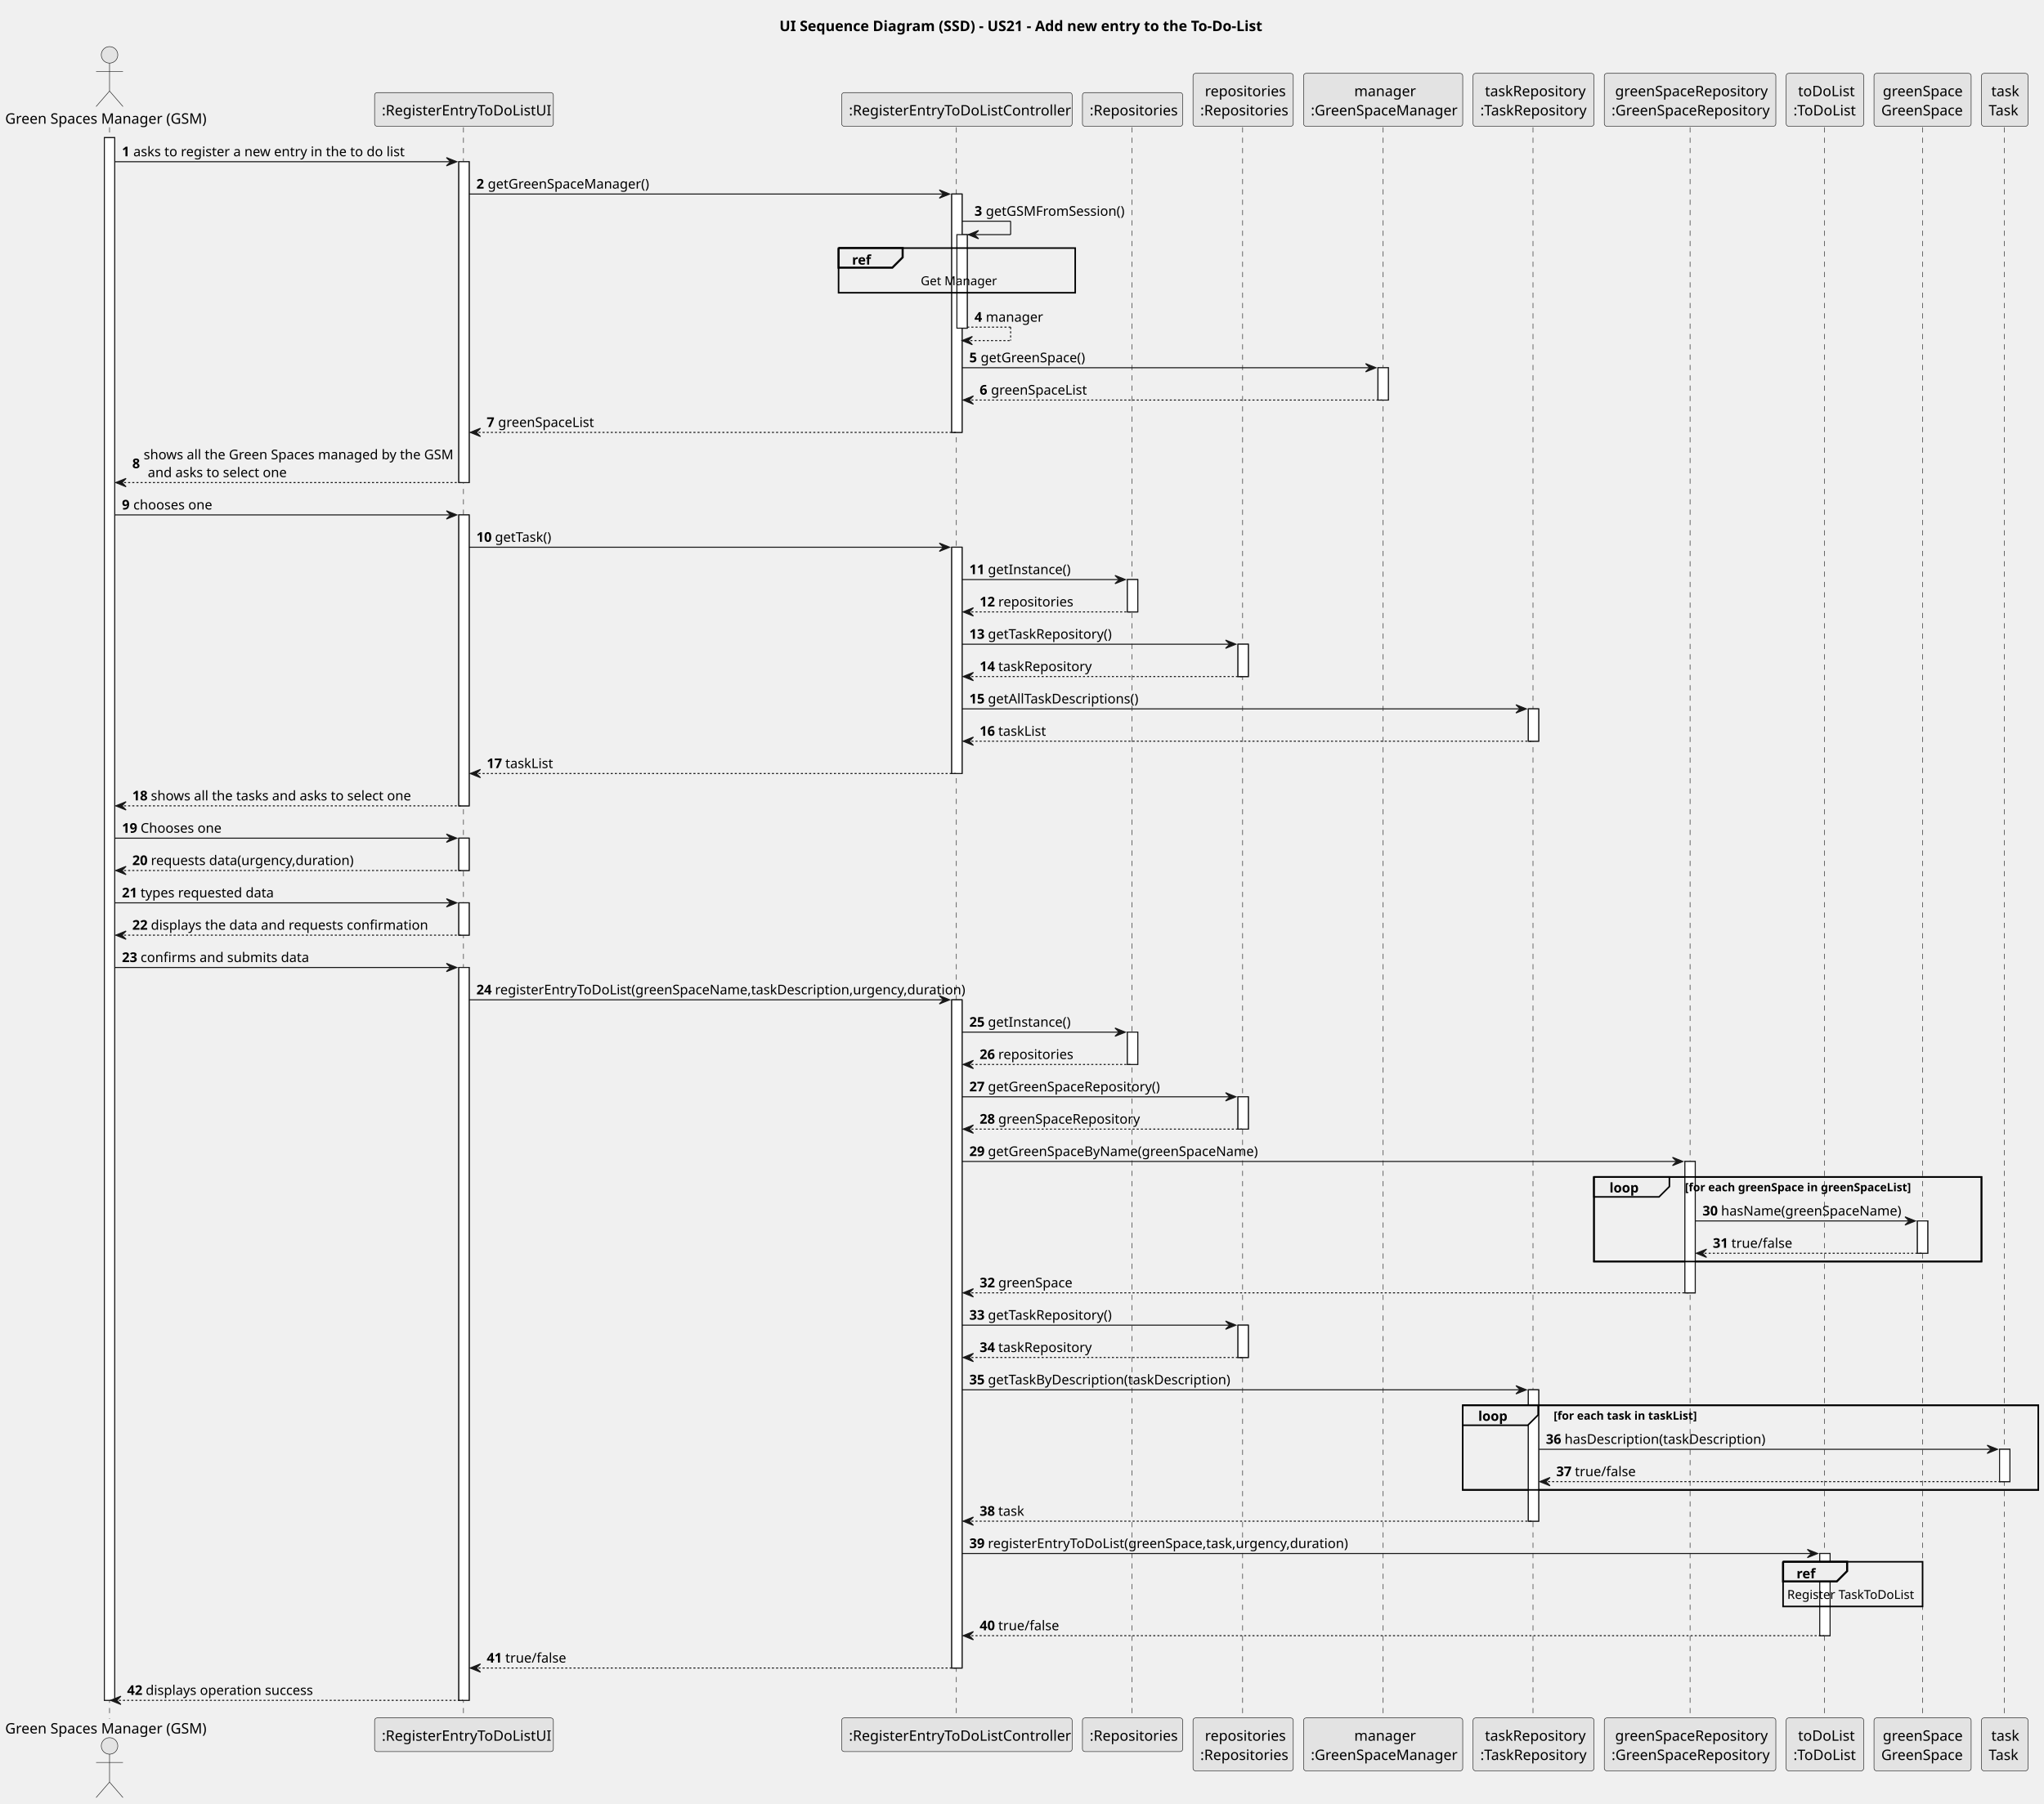
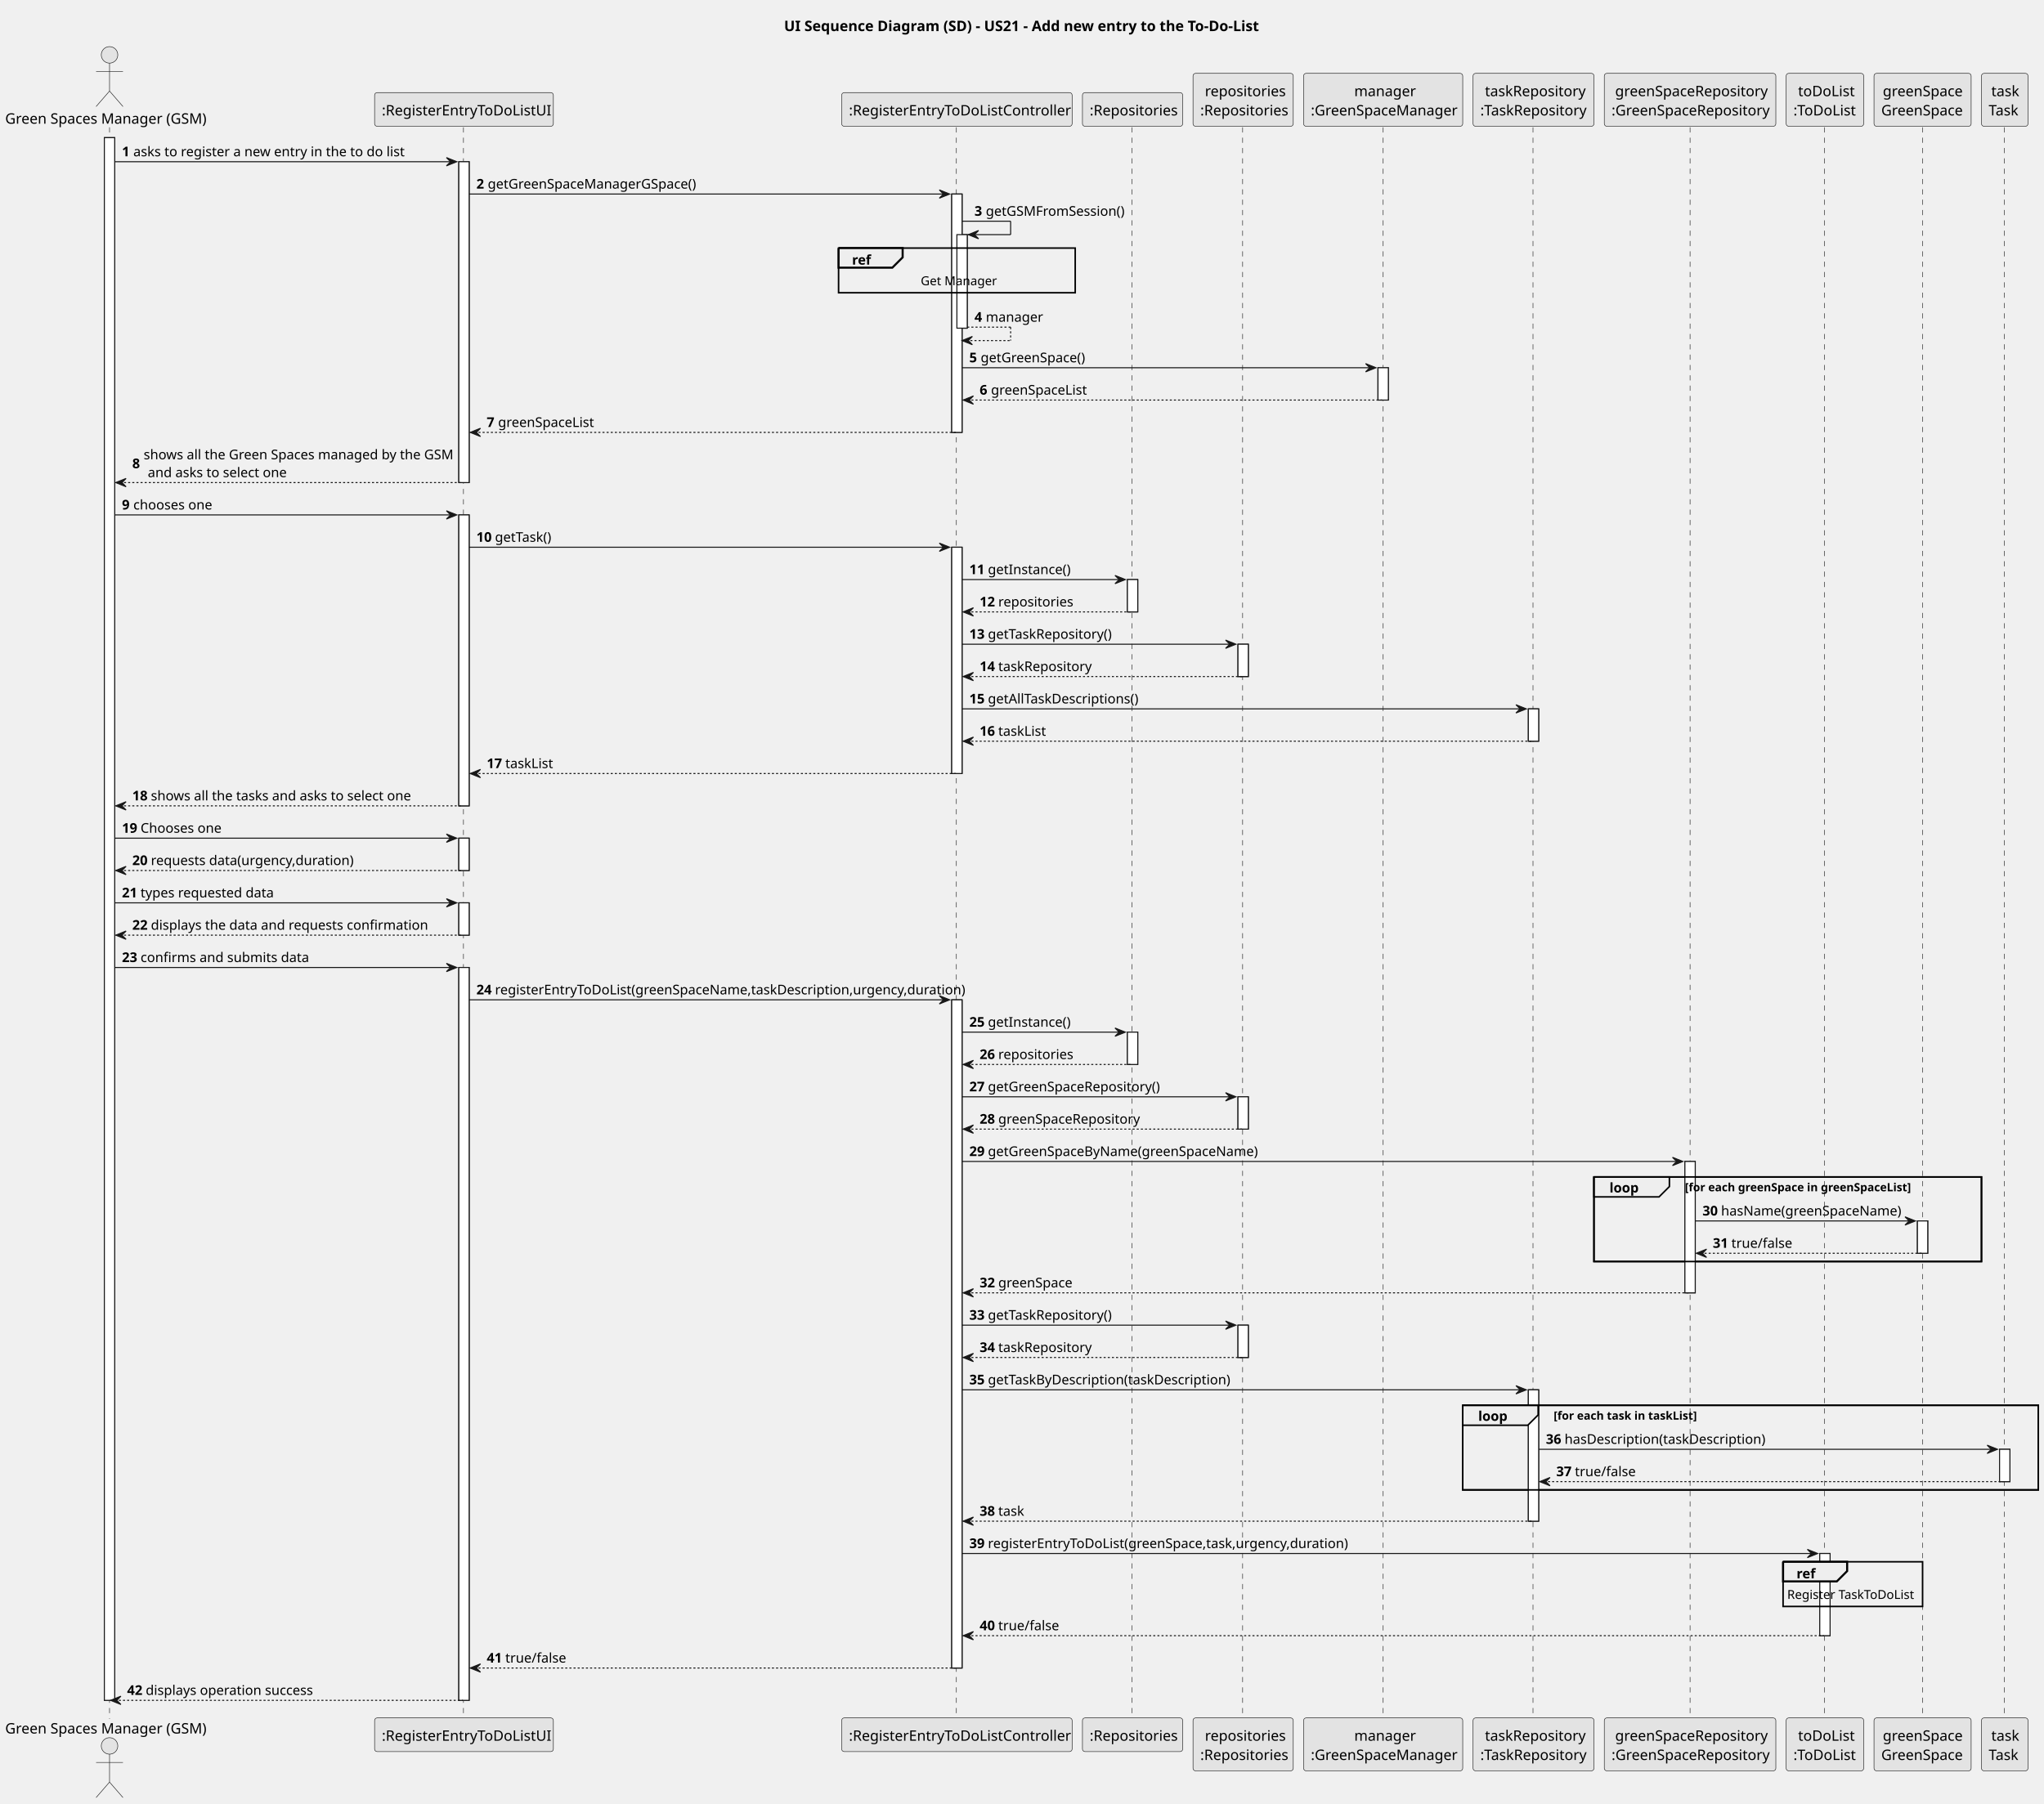
<svg xmlns="http://www.w3.org/2000/svg" contentStyleType="text/css" height="1746px" preserveAspectRatio="none" style="width:1978px;height:1746px;background:#FFFFFF;" version="1.1" viewBox="0 0 1978 1746" width="1978px" zoomAndPan="magnify">
  <defs />
  <g>
-     <text fill="#000000" font-family="sans-serif" font-size="14" font-weight="bold" lengthAdjust="spacing" textLength="473" x="754.25" y="30.107">UI Sequence Diagram (SSD) - US21 - Add new entry to the To-Do-List</text>
+     <text fill="#000000" font-family="sans-serif" font-size="14" font-weight="bold" lengthAdjust="spacing" textLength="464" x="758.75" y="30.107">UI Sequence Diagram (SD) - US21 - Add new entry to the To-Do-List</text>
    <rect fill="#FFFFFF" height="1512.6" style="stroke:#181818;stroke-width:1.0;" width="10" x="101" y="133.242" />
    <rect fill="#FFFFFF" height="310.58" style="stroke:#181818;stroke-width:1.0;" width="10" x="444" y="156.533" />
    <rect fill="#FFFFFF" height="281.619" style="stroke:#181818;stroke-width:1.0;" width="10" x="444" y="498.404" />
    <rect fill="#FFFFFF" height="31.291" style="stroke:#181818;stroke-width:1.0;" width="10" x="444" y="811.314" />
    <rect fill="#FFFFFF" height="31.291" style="stroke:#181818;stroke-width:1.0;" width="10" x="444" y="873.896" />
    <rect fill="#FFFFFF" height="709.363" style="stroke:#181818;stroke-width:1.0;" width="10" x="444" y="936.479" />
    <rect fill="#FFFFFF" height="230.707" style="stroke:#181818;stroke-width:1.0;" width="10" x="921" y="187.824" />
    <rect fill="#FFFFFF" height="90.543" style="stroke:#181818;stroke-width:1.0;" width="10" x="926" y="227.115" />
    <rect fill="#FFFFFF" height="219.037" style="stroke:#181818;stroke-width:1.0;" width="10" x="921" y="529.695" />
    <rect fill="#FFFFFF" height="646.781" style="stroke:#181818;stroke-width:1.0;" width="10" x="921" y="967.769" />
    <rect fill="#FFFFFF" height="31.291" style="stroke:#181818;stroke-width:1.0;" width="10" x="1091" y="560.986" />
    <rect fill="#FFFFFF" height="31.291" style="stroke:#181818;stroke-width:1.0;" width="10" x="1091" y="999.061" />
    <rect fill="#FFFFFF" height="31.291" style="stroke:#181818;stroke-width:1.0;" width="10" x="1198" y="623.568" />
    <rect fill="#FFFFFF" height="31.291" style="stroke:#181818;stroke-width:1.0;" width="10" x="1198" y="1061.643" />
    <rect fill="#FFFFFF" height="31.291" style="stroke:#181818;stroke-width:1.0;" width="10" x="1198" y="1282.68" />
    <rect fill="#FFFFFF" height="31.291" style="stroke:#181818;stroke-width:1.0;" width="10" x="1333.5" y="355.949" />
    <rect fill="#FFFFFF" height="31.291" style="stroke:#181818;stroke-width:1.0;" width="10" x="1479" y="686.15" />
    <rect fill="#FFFFFF" height="127.164" style="stroke:#181818;stroke-width:1.0;" width="10" x="1479" y="1345.262" />
    <rect fill="#FFFFFF" height="127.164" style="stroke:#181818;stroke-width:1.0;" width="10" x="1630.5" y="1124.225" />
    <rect fill="#FFFFFF" height="79.543" style="stroke:#181818;stroke-width:1.0;" width="10" x="1761" y="1503.717" />
    <rect fill="#FFFFFF" height="31.291" style="stroke:#181818;stroke-width:1.0;" width="10" x="1855.5" y="1181.807" />
    <rect fill="#FFFFFF" height="31.291" style="stroke:#181818;stroke-width:1.0;" width="10" x="1935" y="1402.844" />
    <rect fill="none" height="81.873" style="stroke:#000000;stroke-width:1.5;" width="375" x="1542.5" y="1139.225" />
    <rect fill="none" height="81.873" style="stroke:#000000;stroke-width:1.5;" width="557" x="1415.5" y="1360.262" />
    <line style="stroke:#181818;stroke-width:0.5;stroke-dasharray:5.0,5.0;" x1="106" x2="106" y1="123.242" y2="1663.842" />
    <line style="stroke:#181818;stroke-width:0.5;stroke-dasharray:5.0,5.0;" x1="448.5" x2="448.5" y1="123.242" y2="1663.842" />
    <line style="stroke:#181818;stroke-width:0.5;stroke-dasharray:5.0,5.0;" x1="925.5" x2="925.5" y1="123.242" y2="1663.842" />
    <line style="stroke:#181818;stroke-width:0.5;stroke-dasharray:5.0,5.0;" x1="1095.5" x2="1095.5" y1="123.242" y2="1663.842" />
    <line style="stroke:#181818;stroke-width:0.5;stroke-dasharray:5.0,5.0;" x1="1202.5" x2="1202.5" y1="123.242" y2="1663.842" />
    <line style="stroke:#181818;stroke-width:0.5;stroke-dasharray:5.0,5.0;" x1="1338.5" x2="1338.5" y1="123.242" y2="1663.842" />
    <line style="stroke:#181818;stroke-width:0.5;stroke-dasharray:5.0,5.0;" x1="1483.5" x2="1483.5" y1="123.242" y2="1663.842" />
    <line style="stroke:#181818;stroke-width:0.5;stroke-dasharray:5.0,5.0;" x1="1635.5" x2="1635.5" y1="123.242" y2="1663.842" />
    <line style="stroke:#181818;stroke-width:0.5;stroke-dasharray:5.0,5.0;" x1="1765.5" x2="1765.5" y1="123.242" y2="1663.842" />
    <line style="stroke:#181818;stroke-width:0.5;stroke-dasharray:5.0,5.0;" x1="1860.5" x2="1860.5" y1="123.242" y2="1663.842" />
    <line style="stroke:#181818;stroke-width:0.5;stroke-dasharray:5.0,5.0;" x1="1939.5" x2="1939.5" y1="123.242" y2="1663.842" />
    <text fill="#000000" font-family="sans-serif" font-size="14" lengthAdjust="spacing" textLength="196" x="5" y="119.728">Green Spaces Manager (GSM)</text>
    <ellipse cx="106" cy="53.121" fill="#E3E3E3" rx="8" ry="8" style="stroke:#181818;stroke-width:0.5;" />
    <path d="M106,61.121 L106,88.121 M93,69.121 L119,69.121 M106,88.121 L93,103.121 M106,88.121 L119,103.121 " fill="none" style="stroke:#181818;stroke-width:0.5;" />
    <text fill="#000000" font-family="sans-serif" font-size="14" lengthAdjust="spacing" textLength="196" x="5" y="1677.949">Green Spaces Manager (GSM)</text>
    <ellipse cx="106" cy="1689.963" fill="#E3E3E3" rx="8" ry="8" style="stroke:#181818;stroke-width:0.5;" />
    <path d="M106,1697.963 L106,1724.963 M93,1705.963 L119,1705.963 M106,1724.963 L93,1739.963 M106,1724.963 L119,1739.963 " fill="none" style="stroke:#181818;stroke-width:0.5;" />
    <rect fill="#E3E3E3" height="32.621" rx="2.5" ry="2.5" style="stroke:#181818;stroke-width:0.5;" width="173" x="362.5" y="89.621" />
    <text fill="#000000" font-family="sans-serif" font-size="14" lengthAdjust="spacing" textLength="159" x="369.5" y="111.728">:RegisterEntryToDoListUI</text>
    <rect fill="#E3E3E3" height="32.621" rx="2.5" ry="2.5" style="stroke:#181818;stroke-width:0.5;" width="173" x="362.5" y="1662.842" />
    <text fill="#000000" font-family="sans-serif" font-size="14" lengthAdjust="spacing" textLength="159" x="369.5" y="1684.949">:RegisterEntryToDoListUI</text>
    <rect fill="#E3E3E3" height="32.621" rx="2.5" ry="2.5" style="stroke:#181818;stroke-width:0.5;" width="223" x="814.5" y="89.621" />
    <text fill="#000000" font-family="sans-serif" font-size="14" lengthAdjust="spacing" textLength="209" x="821.5" y="111.728">:RegisterEntryToDoListController</text>
    <rect fill="#E3E3E3" height="32.621" rx="2.5" ry="2.5" style="stroke:#181818;stroke-width:0.5;" width="223" x="814.5" y="1662.842" />
    <text fill="#000000" font-family="sans-serif" font-size="14" lengthAdjust="spacing" textLength="209" x="821.5" y="1684.949">:RegisterEntryToDoListController</text>
    <rect fill="#E3E3E3" height="32.621" rx="2.5" ry="2.5" style="stroke:#181818;stroke-width:0.5;" width="97" x="1047.5" y="89.621" />
    <text fill="#000000" font-family="sans-serif" font-size="14" lengthAdjust="spacing" textLength="83" x="1054.5" y="111.728">:Repositories</text>
    <rect fill="#E3E3E3" height="32.621" rx="2.5" ry="2.5" style="stroke:#181818;stroke-width:0.5;" width="97" x="1047.5" y="1662.842" />
    <text fill="#000000" font-family="sans-serif" font-size="14" lengthAdjust="spacing" textLength="83" x="1054.5" y="1684.949">:Repositories</text>
    <rect fill="#E3E3E3" height="51.242" rx="2.5" ry="2.5" style="stroke:#181818;stroke-width:0.5;" width="97" x="1154.5" y="71" />
    <text fill="#000000" font-family="sans-serif" font-size="14" lengthAdjust="spacing" textLength="74" x="1166" y="93.107">repositories</text>
    <text fill="#000000" font-family="sans-serif" font-size="14" lengthAdjust="spacing" textLength="83" x="1161.5" y="111.728">:Repositories</text>
    <rect fill="#E3E3E3" height="51.242" rx="2.5" ry="2.5" style="stroke:#181818;stroke-width:0.5;" width="97" x="1154.5" y="1662.842" />
    <text fill="#000000" font-family="sans-serif" font-size="14" lengthAdjust="spacing" textLength="74" x="1166" y="1684.949">repositories</text>
    <text fill="#000000" font-family="sans-serif" font-size="14" lengthAdjust="spacing" textLength="83" x="1161.5" y="1703.57">:Repositories</text>
    <rect fill="#E3E3E3" height="51.242" rx="2.5" ry="2.5" style="stroke:#181818;stroke-width:0.5;" width="154" x="1261.5" y="71" />
    <text fill="#000000" font-family="sans-serif" font-size="14" lengthAdjust="spacing" textLength="56" x="1310.5" y="93.107">manager</text>
    <text fill="#000000" font-family="sans-serif" font-size="14" lengthAdjust="spacing" textLength="140" x="1268.5" y="111.728">:GreenSpaceManager</text>
    <rect fill="#E3E3E3" height="51.242" rx="2.5" ry="2.5" style="stroke:#181818;stroke-width:0.5;" width="154" x="1261.5" y="1662.842" />
    <text fill="#000000" font-family="sans-serif" font-size="14" lengthAdjust="spacing" textLength="56" x="1310.5" y="1684.949">manager</text>
    <text fill="#000000" font-family="sans-serif" font-size="14" lengthAdjust="spacing" textLength="140" x="1268.5" y="1703.57">:GreenSpaceManager</text>
    <rect fill="#E3E3E3" height="51.242" rx="2.5" ry="2.5" style="stroke:#181818;stroke-width:0.5;" width="117" x="1425.5" y="71" />
    <text fill="#000000" font-family="sans-serif" font-size="14" lengthAdjust="spacing" textLength="94" x="1437" y="93.107">taskRepository</text>
    <text fill="#000000" font-family="sans-serif" font-size="14" lengthAdjust="spacing" textLength="103" x="1432.5" y="111.728">:TaskRepository</text>
    <rect fill="#E3E3E3" height="51.242" rx="2.5" ry="2.5" style="stroke:#181818;stroke-width:0.5;" width="117" x="1425.5" y="1662.842" />
    <text fill="#000000" font-family="sans-serif" font-size="14" lengthAdjust="spacing" textLength="94" x="1437" y="1684.949">taskRepository</text>
    <text fill="#000000" font-family="sans-serif" font-size="14" lengthAdjust="spacing" textLength="103" x="1432.5" y="1703.57">:TaskRepository</text>
    <rect fill="#E3E3E3" height="51.242" rx="2.5" ry="2.5" style="stroke:#181818;stroke-width:0.5;" width="166" x="1552.5" y="71" />
    <text fill="#000000" font-family="sans-serif" font-size="14" lengthAdjust="spacing" textLength="145" x="1563" y="93.107">greenSpaceRepository</text>
    <text fill="#000000" font-family="sans-serif" font-size="14" lengthAdjust="spacing" textLength="152" x="1559.5" y="111.728">:GreenSpaceRepository</text>
    <rect fill="#E3E3E3" height="51.242" rx="2.5" ry="2.5" style="stroke:#181818;stroke-width:0.5;" width="166" x="1552.5" y="1662.842" />
    <text fill="#000000" font-family="sans-serif" font-size="14" lengthAdjust="spacing" textLength="145" x="1563" y="1684.949">greenSpaceRepository</text>
    <text fill="#000000" font-family="sans-serif" font-size="14" lengthAdjust="spacing" textLength="152" x="1559.5" y="1703.57">:GreenSpaceRepository</text>
    <rect fill="#E3E3E3" height="51.242" rx="2.5" ry="2.5" style="stroke:#181818;stroke-width:0.5;" width="75" x="1728.5" y="71" />
    <text fill="#000000" font-family="sans-serif" font-size="14" lengthAdjust="spacing" textLength="52" x="1740" y="93.107">toDoList</text>
    <text fill="#000000" font-family="sans-serif" font-size="14" lengthAdjust="spacing" textLength="61" x="1735.5" y="111.728">:ToDoList</text>
    <rect fill="#E3E3E3" height="51.242" rx="2.5" ry="2.5" style="stroke:#181818;stroke-width:0.5;" width="75" x="1728.5" y="1662.842" />
    <text fill="#000000" font-family="sans-serif" font-size="14" lengthAdjust="spacing" textLength="52" x="1740" y="1684.949">toDoList</text>
    <text fill="#000000" font-family="sans-serif" font-size="14" lengthAdjust="spacing" textLength="61" x="1735.5" y="1703.57">:ToDoList</text>
    <rect fill="#E3E3E3" height="51.242" rx="2.5" ry="2.5" style="stroke:#181818;stroke-width:0.5;" width="94" x="1813.5" y="71" />
    <text fill="#000000" font-family="sans-serif" font-size="14" lengthAdjust="spacing" textLength="77" x="1822" y="93.107">greenSpace</text>
    <text fill="#000000" font-family="sans-serif" font-size="14" lengthAdjust="spacing" textLength="80" x="1820.5" y="111.728">GreenSpace</text>
    <rect fill="#E3E3E3" height="51.242" rx="2.5" ry="2.5" style="stroke:#181818;stroke-width:0.5;" width="94" x="1813.5" y="1662.842" />
    <text fill="#000000" font-family="sans-serif" font-size="14" lengthAdjust="spacing" textLength="77" x="1822" y="1684.949">greenSpace</text>
    <text fill="#000000" font-family="sans-serif" font-size="14" lengthAdjust="spacing" textLength="80" x="1820.5" y="1703.57">GreenSpace</text>
    <rect fill="#E3E3E3" height="51.242" rx="2.5" ry="2.5" style="stroke:#181818;stroke-width:0.5;" width="45" x="1917.5" y="71" />
    <text fill="#000000" font-family="sans-serif" font-size="14" lengthAdjust="spacing" textLength="26" x="1927" y="93.107">task</text>
    <text fill="#000000" font-family="sans-serif" font-size="14" lengthAdjust="spacing" textLength="31" x="1924.5" y="111.728">Task</text>
    <rect fill="#E3E3E3" height="51.242" rx="2.5" ry="2.5" style="stroke:#181818;stroke-width:0.5;" width="45" x="1917.5" y="1662.842" />
    <text fill="#000000" font-family="sans-serif" font-size="14" lengthAdjust="spacing" textLength="26" x="1927" y="1684.949">task</text>
    <text fill="#000000" font-family="sans-serif" font-size="14" lengthAdjust="spacing" textLength="31" x="1924.5" y="1703.57">Task</text>
    <rect fill="#FFFFFF" height="1512.6" style="stroke:#181818;stroke-width:1.0;" width="10" x="101" y="133.242" />
    <rect fill="#FFFFFF" height="310.58" style="stroke:#181818;stroke-width:1.0;" width="10" x="444" y="156.533" />
    <rect fill="#FFFFFF" height="281.619" style="stroke:#181818;stroke-width:1.0;" width="10" x="444" y="498.404" />
    <rect fill="#FFFFFF" height="31.291" style="stroke:#181818;stroke-width:1.0;" width="10" x="444" y="811.314" />
    <rect fill="#FFFFFF" height="31.291" style="stroke:#181818;stroke-width:1.0;" width="10" x="444" y="873.896" />
    <rect fill="#FFFFFF" height="709.363" style="stroke:#181818;stroke-width:1.0;" width="10" x="444" y="936.479" />
    <rect fill="#FFFFFF" height="230.707" style="stroke:#181818;stroke-width:1.0;" width="10" x="921" y="187.824" />
    <rect fill="#FFFFFF" height="90.543" style="stroke:#181818;stroke-width:1.0;" width="10" x="926" y="227.115" />
    <rect fill="#FFFFFF" height="219.037" style="stroke:#181818;stroke-width:1.0;" width="10" x="921" y="529.695" />
    <rect fill="#FFFFFF" height="646.781" style="stroke:#181818;stroke-width:1.0;" width="10" x="921" y="967.769" />
    <rect fill="#FFFFFF" height="31.291" style="stroke:#181818;stroke-width:1.0;" width="10" x="1091" y="560.986" />
    <rect fill="#FFFFFF" height="31.291" style="stroke:#181818;stroke-width:1.0;" width="10" x="1091" y="999.061" />
    <rect fill="#FFFFFF" height="31.291" style="stroke:#181818;stroke-width:1.0;" width="10" x="1198" y="623.568" />
    <rect fill="#FFFFFF" height="31.291" style="stroke:#181818;stroke-width:1.0;" width="10" x="1198" y="1061.643" />
    <rect fill="#FFFFFF" height="31.291" style="stroke:#181818;stroke-width:1.0;" width="10" x="1198" y="1282.68" />
    <rect fill="#FFFFFF" height="31.291" style="stroke:#181818;stroke-width:1.0;" width="10" x="1333.5" y="355.949" />
    <rect fill="#FFFFFF" height="31.291" style="stroke:#181818;stroke-width:1.0;" width="10" x="1479" y="686.15" />
    <rect fill="#FFFFFF" height="127.164" style="stroke:#181818;stroke-width:1.0;" width="10" x="1479" y="1345.262" />
    <rect fill="#FFFFFF" height="127.164" style="stroke:#181818;stroke-width:1.0;" width="10" x="1630.5" y="1124.225" />
    <rect fill="#FFFFFF" height="79.543" style="stroke:#181818;stroke-width:1.0;" width="10" x="1761" y="1503.717" />
    <rect fill="#FFFFFF" height="31.291" style="stroke:#181818;stroke-width:1.0;" width="10" x="1855.5" y="1181.807" />
    <rect fill="#FFFFFF" height="31.291" style="stroke:#181818;stroke-width:1.0;" width="10" x="1935" y="1402.844" />
    <polygon fill="#181818" points="432,152.533,442,156.533,432,160.533,436,156.533" style="stroke:#181818;stroke-width:1.0;" />
    <line style="stroke:#181818;stroke-width:1.0;" x1="111" x2="438" y1="156.533" y2="156.533" />
    <text fill="#000000" font-family="sans-serif" font-size="13" font-weight="bold" lengthAdjust="spacing" textLength="7" x="118" y="151.27">1</text>
    <text fill="#000000" font-family="sans-serif" font-size="13" lengthAdjust="spacing" textLength="251" x="129" y="151.27">asks to register a new entry in the to do list</text>
    <polygon fill="#181818" points="909,183.824,919,187.824,909,191.824,913,187.824" style="stroke:#181818;stroke-width:1.0;" />
    <line style="stroke:#181818;stroke-width:1.0;" x1="454" x2="915" y1="187.824" y2="187.824" />
    <text fill="#000000" font-family="sans-serif" font-size="13" font-weight="bold" lengthAdjust="spacing" textLength="7" x="461" y="182.561">2</text>
-     <text fill="#000000" font-family="sans-serif" font-size="13" lengthAdjust="spacing" textLength="148" x="472" y="182.561">getGreenSpaceManager()</text>
+     <text fill="#000000" font-family="sans-serif" font-size="13" lengthAdjust="spacing" textLength="195" x="472" y="182.561">getGreenSpaceManagerGSpace()</text>
    <line style="stroke:#181818;stroke-width:1.0;" x1="931" x2="978" y1="214.115" y2="214.115" />
    <line style="stroke:#181818;stroke-width:1.0;" x1="978" x2="978" y1="214.115" y2="227.115" />
    <line style="stroke:#181818;stroke-width:1.0;" x1="937" x2="978" y1="227.115" y2="227.115" />
    <polygon fill="#181818" points="947,223.115,937,227.115,947,231.115,943,227.115" style="stroke:#181818;stroke-width:1.0;" />
    <text fill="#000000" font-family="sans-serif" font-size="13" font-weight="bold" lengthAdjust="spacing" textLength="7" x="943" y="208.852">3</text>
    <text fill="#000000" font-family="sans-serif" font-size="13" lengthAdjust="spacing" textLength="133" x="954" y="208.852">getGSMFromSession()</text>
    <rect fill="none" height="43.252" style="stroke:#000000;stroke-width:1.5;" width="229" x="811.5" y="240.115" />
    <path d="M811.5,240.115 L873.5,240.115 L873.5,249.115 L863.5,259.115 L811.5,259.115 L811.5,240.115 " fill="#EEEEEE" style="stroke:#000000;stroke-width:2.0;" />
    <text fill="#000000" font-family="sans-serif" font-size="13" font-weight="bold" lengthAdjust="spacing" textLength="17" x="824.5" y="256.144">ref</text>
    <text fill="#000000" font-family="sans-serif" font-size="12" lengthAdjust="spacing" textLength="70" x="891" y="276.065">Get Manager</text>
    <line style="stroke:#181818;stroke-width:1.0;stroke-dasharray:2.0,2.0;" x1="936" x2="978" y1="316.658" y2="316.658" />
    <line style="stroke:#181818;stroke-width:1.0;stroke-dasharray:2.0,2.0;" x1="978" x2="978" y1="316.658" y2="329.658" />
    <line style="stroke:#181818;stroke-width:1.0;stroke-dasharray:2.0,2.0;" x1="931" x2="978" y1="329.658" y2="329.658" />
    <polygon fill="#181818" points="941,325.658,931,329.658,941,333.658,937,329.658" style="stroke:#181818;stroke-width:1.0;" />
    <text fill="#000000" font-family="sans-serif" font-size="13" font-weight="bold" lengthAdjust="spacing" textLength="7" x="943" y="311.396">4</text>
    <text fill="#000000" font-family="sans-serif" font-size="13" lengthAdjust="spacing" textLength="50" x="954" y="311.396">manager</text>
    <polygon fill="#181818" points="1321.5,351.949,1331.5,355.949,1321.5,359.949,1325.5,355.949" style="stroke:#181818;stroke-width:1.0;" />
    <line style="stroke:#181818;stroke-width:1.0;" x1="931" x2="1327.5" y1="355.949" y2="355.949" />
    <text fill="#000000" font-family="sans-serif" font-size="13" font-weight="bold" lengthAdjust="spacing" textLength="7" x="938" y="350.687">5</text>
    <text fill="#000000" font-family="sans-serif" font-size="13" lengthAdjust="spacing" textLength="98" x="949" y="350.687">getGreenSpace()</text>
    <polygon fill="#181818" points="942,383.24,932,387.24,942,391.24,938,387.24" style="stroke:#181818;stroke-width:1.0;" />
    <line style="stroke:#181818;stroke-width:1.0;stroke-dasharray:2.0,2.0;" x1="936" x2="1337.5" y1="387.24" y2="387.24" />
    <text fill="#000000" font-family="sans-serif" font-size="13" font-weight="bold" lengthAdjust="spacing" textLength="7" x="948" y="381.978">6</text>
    <text fill="#000000" font-family="sans-serif" font-size="13" lengthAdjust="spacing" textLength="90" x="959" y="381.978">greenSpaceList</text>
    <polygon fill="#181818" points="465,414.531,455,418.531,465,422.531,461,418.531" style="stroke:#181818;stroke-width:1.0;" />
    <line style="stroke:#181818;stroke-width:1.0;stroke-dasharray:2.0,2.0;" x1="459" x2="925" y1="418.531" y2="418.531" />
    <text fill="#000000" font-family="sans-serif" font-size="13" font-weight="bold" lengthAdjust="spacing" textLength="7" x="471" y="413.269">7</text>
    <text fill="#000000" font-family="sans-serif" font-size="13" lengthAdjust="spacing" textLength="90" x="482" y="413.269">greenSpaceList</text>
    <polygon fill="#181818" points="122,463.113,112,467.113,122,471.113,118,467.113" style="stroke:#181818;stroke-width:1.0;" />
    <line style="stroke:#181818;stroke-width:1.0;stroke-dasharray:2.0,2.0;" x1="116" x2="448" y1="467.113" y2="467.113" />
    <text fill="#000000" font-family="sans-serif" font-size="13" font-weight="bold" lengthAdjust="spacing" textLength="7" x="128" y="453.205">8</text>
    <text fill="#000000" font-family="sans-serif" font-size="13" lengthAdjust="spacing" textLength="294" x="139" y="444.56">shows all the Green Spaces managed by the GSM</text>
    <text fill="#000000" font-family="sans-serif" font-size="13" lengthAdjust="spacing" textLength="132" x="143" y="461.851">and asks to select one</text>
    <polygon fill="#181818" points="432,494.404,442,498.404,432,502.404,436,498.404" style="stroke:#181818;stroke-width:1.0;" />
    <line style="stroke:#181818;stroke-width:1.0;" x1="111" x2="438" y1="498.404" y2="498.404" />
    <text fill="#000000" font-family="sans-serif" font-size="13" font-weight="bold" lengthAdjust="spacing" textLength="7" x="118" y="493.142">9</text>
    <text fill="#000000" font-family="sans-serif" font-size="13" lengthAdjust="spacing" textLength="74" x="129" y="493.142">chooses one</text>
    <polygon fill="#181818" points="909,525.695,919,529.695,909,533.695,913,529.695" style="stroke:#181818;stroke-width:1.0;" />
    <line style="stroke:#181818;stroke-width:1.0;" x1="454" x2="915" y1="529.695" y2="529.695" />
    <text fill="#000000" font-family="sans-serif" font-size="13" font-weight="bold" lengthAdjust="spacing" textLength="14" x="461" y="524.433">10</text>
    <text fill="#000000" font-family="sans-serif" font-size="13" lengthAdjust="spacing" textLength="54" x="479" y="524.433">getTask()</text>
    <polygon fill="#181818" points="1079,556.986,1089,560.986,1079,564.986,1083,560.986" style="stroke:#181818;stroke-width:1.0;" />
    <line style="stroke:#181818;stroke-width:1.0;" x1="931" x2="1085" y1="560.986" y2="560.986" />
    <text fill="#000000" font-family="sans-serif" font-size="13" font-weight="bold" lengthAdjust="spacing" textLength="14" x="938" y="555.724">11</text>
    <text fill="#000000" font-family="sans-serif" font-size="13" lengthAdjust="spacing" textLength="75" x="956" y="555.724">getInstance()</text>
    <polygon fill="#181818" points="942,588.277,932,592.277,942,596.277,938,592.277" style="stroke:#181818;stroke-width:1.0;" />
    <line style="stroke:#181818;stroke-width:1.0;stroke-dasharray:2.0,2.0;" x1="936" x2="1095" y1="592.277" y2="592.277" />
    <text fill="#000000" font-family="sans-serif" font-size="13" font-weight="bold" lengthAdjust="spacing" textLength="14" x="948" y="587.015">12</text>
    <text fill="#000000" font-family="sans-serif" font-size="13" lengthAdjust="spacing" textLength="67" x="966" y="587.015">repositories</text>
    <polygon fill="#181818" points="1186,619.568,1196,623.568,1186,627.568,1190,623.568" style="stroke:#181818;stroke-width:1.0;" />
    <line style="stroke:#181818;stroke-width:1.0;" x1="931" x2="1192" y1="623.568" y2="623.568" />
    <text fill="#000000" font-family="sans-serif" font-size="13" font-weight="bold" lengthAdjust="spacing" textLength="14" x="938" y="618.306">13</text>
    <text fill="#000000" font-family="sans-serif" font-size="13" lengthAdjust="spacing" textLength="116" x="956" y="618.306">getTaskRepository()</text>
    <polygon fill="#181818" points="942,650.859,932,654.859,942,658.859,938,654.859" style="stroke:#181818;stroke-width:1.0;" />
    <line style="stroke:#181818;stroke-width:1.0;stroke-dasharray:2.0,2.0;" x1="936" x2="1202" y1="654.859" y2="654.859" />
    <text fill="#000000" font-family="sans-serif" font-size="13" font-weight="bold" lengthAdjust="spacing" textLength="14" x="948" y="649.597">14</text>
    <text fill="#000000" font-family="sans-serif" font-size="13" lengthAdjust="spacing" textLength="87" x="966" y="649.597">taskRepository</text>
    <polygon fill="#181818" points="1467,682.15,1477,686.15,1467,690.15,1471,686.15" style="stroke:#181818;stroke-width:1.0;" />
    <line style="stroke:#181818;stroke-width:1.0;" x1="931" x2="1473" y1="686.15" y2="686.15" />
    <text fill="#000000" font-family="sans-serif" font-size="13" font-weight="bold" lengthAdjust="spacing" textLength="14" x="938" y="680.888">15</text>
    <text fill="#000000" font-family="sans-serif" font-size="13" lengthAdjust="spacing" textLength="141" x="956" y="680.888">getAllTaskDescriptions()</text>
    <polygon fill="#181818" points="942,713.441,932,717.441,942,721.441,938,717.441" style="stroke:#181818;stroke-width:1.0;" />
    <line style="stroke:#181818;stroke-width:1.0;stroke-dasharray:2.0,2.0;" x1="936" x2="1483" y1="717.441" y2="717.441" />
    <text fill="#000000" font-family="sans-serif" font-size="13" font-weight="bold" lengthAdjust="spacing" textLength="14" x="948" y="712.179">16</text>
    <text fill="#000000" font-family="sans-serif" font-size="13" lengthAdjust="spacing" textLength="46" x="966" y="712.179">taskList</text>
    <polygon fill="#181818" points="465,744.732,455,748.732,465,752.732,461,748.732" style="stroke:#181818;stroke-width:1.0;" />
    <line style="stroke:#181818;stroke-width:1.0;stroke-dasharray:2.0,2.0;" x1="459" x2="925" y1="748.732" y2="748.732" />
    <text fill="#000000" font-family="sans-serif" font-size="13" font-weight="bold" lengthAdjust="spacing" textLength="14" x="471" y="743.47">17</text>
    <text fill="#000000" font-family="sans-serif" font-size="13" lengthAdjust="spacing" textLength="46" x="489" y="743.47">taskList</text>
    <polygon fill="#181818" points="122,776.023,112,780.023,122,784.023,118,780.023" style="stroke:#181818;stroke-width:1.0;" />
    <line style="stroke:#181818;stroke-width:1.0;stroke-dasharray:2.0,2.0;" x1="116" x2="448" y1="780.023" y2="780.023" />
    <text fill="#000000" font-family="sans-serif" font-size="13" font-weight="bold" lengthAdjust="spacing" textLength="14" x="128" y="774.761">18</text>
    <text fill="#000000" font-family="sans-serif" font-size="13" lengthAdjust="spacing" textLength="248" x="146" y="774.761">shows all the tasks and asks to select one</text>
    <polygon fill="#181818" points="432,807.314,442,811.314,432,815.314,436,811.314" style="stroke:#181818;stroke-width:1.0;" />
    <line style="stroke:#181818;stroke-width:1.0;" x1="111" x2="438" y1="811.314" y2="811.314" />
    <text fill="#000000" font-family="sans-serif" font-size="13" font-weight="bold" lengthAdjust="spacing" textLength="14" x="118" y="806.052">19</text>
    <text fill="#000000" font-family="sans-serif" font-size="13" lengthAdjust="spacing" textLength="76" x="136" y="806.052">Chooses one</text>
    <polygon fill="#181818" points="122,838.606,112,842.606,122,846.606,118,842.606" style="stroke:#181818;stroke-width:1.0;" />
    <line style="stroke:#181818;stroke-width:1.0;stroke-dasharray:2.0,2.0;" x1="116" x2="448" y1="842.606" y2="842.606" />
    <text fill="#000000" font-family="sans-serif" font-size="13" font-weight="bold" lengthAdjust="spacing" textLength="14" x="128" y="837.343">20</text>
    <text fill="#000000" font-family="sans-serif" font-size="13" lengthAdjust="spacing" textLength="183" x="146" y="837.343">requests data(urgency,duration)</text>
    <polygon fill="#181818" points="432,869.896,442,873.896,432,877.896,436,873.896" style="stroke:#181818;stroke-width:1.0;" />
    <line style="stroke:#181818;stroke-width:1.0;" x1="111" x2="438" y1="873.896" y2="873.896" />
    <text fill="#000000" font-family="sans-serif" font-size="13" font-weight="bold" lengthAdjust="spacing" textLength="14" x="118" y="868.634">21</text>
    <text fill="#000000" font-family="sans-serif" font-size="13" lengthAdjust="spacing" textLength="122" x="136" y="868.634">types requested data</text>
    <polygon fill="#181818" points="122,901.188,112,905.188,122,909.188,118,905.188" style="stroke:#181818;stroke-width:1.0;" />
    <line style="stroke:#181818;stroke-width:1.0;stroke-dasharray:2.0,2.0;" x1="116" x2="448" y1="905.188" y2="905.188" />
    <text fill="#000000" font-family="sans-serif" font-size="13" font-weight="bold" lengthAdjust="spacing" textLength="14" x="128" y="899.925">22</text>
    <text fill="#000000" font-family="sans-serif" font-size="13" lengthAdjust="spacing" textLength="252" x="146" y="899.925">displays the data and requests confirmation</text>
    <polygon fill="#181818" points="432,932.479,442,936.479,432,940.479,436,936.479" style="stroke:#181818;stroke-width:1.0;" />
    <line style="stroke:#181818;stroke-width:1.0;" x1="111" x2="438" y1="936.479" y2="936.479" />
    <text fill="#000000" font-family="sans-serif" font-size="13" font-weight="bold" lengthAdjust="spacing" textLength="14" x="118" y="931.216">23</text>
    <text fill="#000000" font-family="sans-serif" font-size="13" lengthAdjust="spacing" textLength="153" x="136" y="931.216">confirms and submits data</text>
    <polygon fill="#181818" points="909,963.769,919,967.769,909,971.769,913,967.769" style="stroke:#181818;stroke-width:1.0;" />
    <line style="stroke:#181818;stroke-width:1.0;" x1="454" x2="915" y1="967.769" y2="967.769" />
    <text fill="#000000" font-family="sans-serif" font-size="13" font-weight="bold" lengthAdjust="spacing" textLength="14" x="461" y="962.507">24</text>
    <text fill="#000000" font-family="sans-serif" font-size="13" lengthAdjust="spacing" textLength="430" x="479" y="962.507">registerEntryToDoList(greenSpaceName,taskDescription,urgency,duration)</text>
    <polygon fill="#181818" points="1079,995.061,1089,999.061,1079,1003.061,1083,999.061" style="stroke:#181818;stroke-width:1.0;" />
    <line style="stroke:#181818;stroke-width:1.0;" x1="931" x2="1085" y1="999.061" y2="999.061" />
    <text fill="#000000" font-family="sans-serif" font-size="13" font-weight="bold" lengthAdjust="spacing" textLength="14" x="938" y="993.798">25</text>
    <text fill="#000000" font-family="sans-serif" font-size="13" lengthAdjust="spacing" textLength="75" x="956" y="993.798">getInstance()</text>
    <polygon fill="#181818" points="942,1026.352,932,1030.352,942,1034.352,938,1030.352" style="stroke:#181818;stroke-width:1.0;" />
    <line style="stroke:#181818;stroke-width:1.0;stroke-dasharray:2.0,2.0;" x1="936" x2="1095" y1="1030.352" y2="1030.352" />
    <text fill="#000000" font-family="sans-serif" font-size="13" font-weight="bold" lengthAdjust="spacing" textLength="14" x="948" y="1025.089">26</text>
    <text fill="#000000" font-family="sans-serif" font-size="13" lengthAdjust="spacing" textLength="67" x="966" y="1025.089">repositories</text>
    <polygon fill="#181818" points="1186,1057.643,1196,1061.643,1186,1065.643,1190,1061.643" style="stroke:#181818;stroke-width:1.0;" />
    <line style="stroke:#181818;stroke-width:1.0;" x1="931" x2="1192" y1="1061.643" y2="1061.643" />
    <text fill="#000000" font-family="sans-serif" font-size="13" font-weight="bold" lengthAdjust="spacing" textLength="14" x="938" y="1056.38">27</text>
    <text fill="#000000" font-family="sans-serif" font-size="13" lengthAdjust="spacing" textLength="160" x="956" y="1056.38">getGreenSpaceRepository()</text>
    <polygon fill="#181818" points="942,1088.934,932,1092.934,942,1096.934,938,1092.934" style="stroke:#181818;stroke-width:1.0;" />
    <line style="stroke:#181818;stroke-width:1.0;stroke-dasharray:2.0,2.0;" x1="936" x2="1202" y1="1092.934" y2="1092.934" />
    <text fill="#000000" font-family="sans-serif" font-size="13" font-weight="bold" lengthAdjust="spacing" textLength="14" x="948" y="1087.671">28</text>
    <text fill="#000000" font-family="sans-serif" font-size="13" lengthAdjust="spacing" textLength="131" x="966" y="1087.671">greenSpaceRepository</text>
    <polygon fill="#181818" points="1618.5,1120.225,1628.5,1124.225,1618.5,1128.225,1622.5,1124.225" style="stroke:#181818;stroke-width:1.0;" />
    <line style="stroke:#181818;stroke-width:1.0;" x1="931" x2="1624.5" y1="1124.225" y2="1124.225" />
    <text fill="#000000" font-family="sans-serif" font-size="13" font-weight="bold" lengthAdjust="spacing" textLength="14" x="938" y="1118.962">29</text>
    <text fill="#000000" font-family="sans-serif" font-size="13" lengthAdjust="spacing" textLength="251" x="956" y="1118.962">getGreenSpaceByName(greenSpaceName)</text>
    <path d="M1542.5,1139.225 L1615.5,1139.225 L1615.5,1148.516 L1605.5,1158.516 L1542.5,1158.516 L1542.5,1139.225 " fill="#EEEEEE" style="stroke:#000000;stroke-width:1.5;" />
    <rect fill="none" height="81.873" style="stroke:#000000;stroke-width:1.5;" width="375" x="1542.5" y="1139.225" />
    <text fill="#000000" font-family="sans-serif" font-size="13" font-weight="bold" lengthAdjust="spacing" textLength="28" x="1557.5" y="1154.253">loop</text>
    <text fill="#000000" font-family="sans-serif" font-size="11" font-weight="bold" lengthAdjust="spacing" textLength="225" x="1630.5" y="1153.095">[for each greenSpace in greenSpaceList]</text>
    <polygon fill="#181818" points="1843.5,1177.807,1853.5,1181.807,1843.5,1185.807,1847.5,1181.807" style="stroke:#181818;stroke-width:1.0;" />
    <line style="stroke:#181818;stroke-width:1.0;" x1="1640.5" x2="1849.5" y1="1181.807" y2="1181.807" />
    <text fill="#000000" font-family="sans-serif" font-size="13" font-weight="bold" lengthAdjust="spacing" textLength="14" x="1647.5" y="1176.544">30</text>
    <text fill="#000000" font-family="sans-serif" font-size="13" lengthAdjust="spacing" textLength="166" x="1665.5" y="1176.544">hasName(greenSpaceName)</text>
    <polygon fill="#181818" points="1651.5,1209.098,1641.5,1213.098,1651.5,1217.098,1647.5,1213.098" style="stroke:#181818;stroke-width:1.0;" />
    <line style="stroke:#181818;stroke-width:1.0;stroke-dasharray:2.0,2.0;" x1="1645.5" x2="1859.5" y1="1213.098" y2="1213.098" />
    <text fill="#000000" font-family="sans-serif" font-size="13" font-weight="bold" lengthAdjust="spacing" textLength="14" x="1657.5" y="1207.835">31</text>
    <text fill="#000000" font-family="sans-serif" font-size="13" lengthAdjust="spacing" textLength="53" x="1675.5" y="1207.835">true/false</text>
    <polygon fill="#181818" points="942,1247.389,932,1251.389,942,1255.389,938,1251.389" style="stroke:#181818;stroke-width:1.0;" />
    <line style="stroke:#181818;stroke-width:1.0;stroke-dasharray:2.0,2.0;" x1="936" x2="1634.5" y1="1251.389" y2="1251.389" />
    <text fill="#000000" font-family="sans-serif" font-size="13" font-weight="bold" lengthAdjust="spacing" textLength="14" x="948" y="1246.126">32</text>
    <text fill="#000000" font-family="sans-serif" font-size="13" lengthAdjust="spacing" textLength="69" x="966" y="1246.126">greenSpace</text>
    <polygon fill="#181818" points="1186,1278.68,1196,1282.68,1186,1286.68,1190,1282.68" style="stroke:#181818;stroke-width:1.0;" />
    <line style="stroke:#181818;stroke-width:1.0;" x1="931" x2="1192" y1="1282.68" y2="1282.68" />
    <text fill="#000000" font-family="sans-serif" font-size="13" font-weight="bold" lengthAdjust="spacing" textLength="14" x="938" y="1277.417">33</text>
    <text fill="#000000" font-family="sans-serif" font-size="13" lengthAdjust="spacing" textLength="116" x="956" y="1277.417">getTaskRepository()</text>
    <polygon fill="#181818" points="942,1309.971,932,1313.971,942,1317.971,938,1313.971" style="stroke:#181818;stroke-width:1.0;" />
    <line style="stroke:#181818;stroke-width:1.0;stroke-dasharray:2.0,2.0;" x1="936" x2="1202" y1="1313.971" y2="1313.971" />
    <text fill="#000000" font-family="sans-serif" font-size="13" font-weight="bold" lengthAdjust="spacing" textLength="14" x="948" y="1308.708">34</text>
    <text fill="#000000" font-family="sans-serif" font-size="13" lengthAdjust="spacing" textLength="87" x="966" y="1308.708">taskRepository</text>
    <polygon fill="#181818" points="1467,1341.262,1477,1345.262,1467,1349.262,1471,1345.262" style="stroke:#181818;stroke-width:1.0;" />
    <line style="stroke:#181818;stroke-width:1.0;" x1="931" x2="1473" y1="1345.262" y2="1345.262" />
    <text fill="#000000" font-family="sans-serif" font-size="13" font-weight="bold" lengthAdjust="spacing" textLength="14" x="938" y="1339.999">35</text>
    <text fill="#000000" font-family="sans-serif" font-size="13" lengthAdjust="spacing" textLength="225" x="956" y="1339.999">getTaskByDescription(taskDescription)</text>
    <path d="M1415.5,1360.262 L1488.5,1360.262 L1488.5,1369.553 L1478.5,1379.553 L1415.5,1379.553 L1415.5,1360.262 " fill="#EEEEEE" style="stroke:#000000;stroke-width:1.5;" />
    <rect fill="none" height="81.873" style="stroke:#000000;stroke-width:1.5;" width="557" x="1415.5" y="1360.262" />
    <text fill="#000000" font-family="sans-serif" font-size="13" font-weight="bold" lengthAdjust="spacing" textLength="28" x="1430.5" y="1375.29">loop</text>
    <text fill="#000000" font-family="sans-serif" font-size="11" font-weight="bold" lengthAdjust="spacing" textLength="141" x="1503.5" y="1374.132">[for each task in taskList]</text>
    <polygon fill="#181818" points="1923,1398.844,1933,1402.844,1923,1406.844,1927,1402.844" style="stroke:#181818;stroke-width:1.0;" />
    <line style="stroke:#181818;stroke-width:1.0;" x1="1489" x2="1929" y1="1402.844" y2="1402.844" />
    <text fill="#000000" font-family="sans-serif" font-size="13" font-weight="bold" lengthAdjust="spacing" textLength="14" x="1496" y="1397.581">36</text>
    <text fill="#000000" font-family="sans-serif" font-size="13" lengthAdjust="spacing" textLength="184" x="1514" y="1397.581">hasDescription(taskDescription)</text>
    <polygon fill="#181818" points="1500,1430.135,1490,1434.135,1500,1438.135,1496,1434.135" style="stroke:#181818;stroke-width:1.0;" />
    <line style="stroke:#181818;stroke-width:1.0;stroke-dasharray:2.0,2.0;" x1="1494" x2="1939" y1="1434.135" y2="1434.135" />
    <text fill="#000000" font-family="sans-serif" font-size="13" font-weight="bold" lengthAdjust="spacing" textLength="14" x="1506" y="1428.872">37</text>
    <text fill="#000000" font-family="sans-serif" font-size="13" lengthAdjust="spacing" textLength="53" x="1524" y="1428.872">true/false</text>
    <polygon fill="#181818" points="942,1468.426,932,1472.426,942,1476.426,938,1472.426" style="stroke:#181818;stroke-width:1.0;" />
    <line style="stroke:#181818;stroke-width:1.0;stroke-dasharray:2.0,2.0;" x1="936" x2="1483" y1="1472.426" y2="1472.426" />
    <text fill="#000000" font-family="sans-serif" font-size="13" font-weight="bold" lengthAdjust="spacing" textLength="14" x="948" y="1467.163">38</text>
    <text fill="#000000" font-family="sans-serif" font-size="13" lengthAdjust="spacing" textLength="25" x="966" y="1467.163">task</text>
    <polygon fill="#181818" points="1749,1499.717,1759,1503.717,1749,1507.717,1753,1503.717" style="stroke:#181818;stroke-width:1.0;" />
    <line style="stroke:#181818;stroke-width:1.0;" x1="931" x2="1755" y1="1503.717" y2="1503.717" />
    <text fill="#000000" font-family="sans-serif" font-size="13" font-weight="bold" lengthAdjust="spacing" textLength="14" x="938" y="1498.454">39</text>
    <text fill="#000000" font-family="sans-serif" font-size="13" lengthAdjust="spacing" textLength="331" x="956" y="1498.454">registerEntryToDoList(greenSpace,task,urgency,duration)</text>
    <rect fill="none" height="43.252" style="stroke:#000000;stroke-width:1.5;" width="135" x="1725.5" y="1511.717" />
    <path d="M1725.5,1511.717 L1787.5,1511.717 L1787.5,1520.717 L1777.5,1530.717 L1725.5,1530.717 L1725.5,1511.717 " fill="#EEEEEE" style="stroke:#000000;stroke-width:2.0;" />
    <text fill="#000000" font-family="sans-serif" font-size="13" font-weight="bold" lengthAdjust="spacing" textLength="17" x="1738.5" y="1527.745">ref</text>
    <text fill="#000000" font-family="sans-serif" font-size="12" lengthAdjust="spacing" textLength="127" x="1729.5" y="1547.666">Register TaskToDoList</text>
    <polygon fill="#181818" points="942,1579.26,932,1583.26,942,1587.26,938,1583.26" style="stroke:#181818;stroke-width:1.0;" />
    <line style="stroke:#181818;stroke-width:1.0;stroke-dasharray:2.0,2.0;" x1="936" x2="1765" y1="1583.26" y2="1583.26" />
    <text fill="#000000" font-family="sans-serif" font-size="13" font-weight="bold" lengthAdjust="spacing" textLength="14" x="948" y="1577.997">40</text>
    <text fill="#000000" font-family="sans-serif" font-size="13" lengthAdjust="spacing" textLength="53" x="966" y="1577.997">true/false</text>
    <polygon fill="#181818" points="465,1610.551,455,1614.551,465,1618.551,461,1614.551" style="stroke:#181818;stroke-width:1.0;" />
    <line style="stroke:#181818;stroke-width:1.0;stroke-dasharray:2.0,2.0;" x1="459" x2="925" y1="1614.551" y2="1614.551" />
    <text fill="#000000" font-family="sans-serif" font-size="13" font-weight="bold" lengthAdjust="spacing" textLength="14" x="471" y="1609.288">41</text>
    <text fill="#000000" font-family="sans-serif" font-size="13" lengthAdjust="spacing" textLength="53" x="489" y="1609.288">true/false</text>
    <polygon fill="#181818" points="117,1641.842,107,1645.842,117,1649.842,113,1645.842" style="stroke:#181818;stroke-width:1.0;" />
    <line style="stroke:#181818;stroke-width:1.0;stroke-dasharray:2.0,2.0;" x1="111" x2="448" y1="1645.842" y2="1645.842" />
    <text fill="#000000" font-family="sans-serif" font-size="13" font-weight="bold" lengthAdjust="spacing" textLength="14" x="123" y="1640.579">42</text>
    <text fill="#000000" font-family="sans-serif" font-size="13" lengthAdjust="spacing" textLength="158" x="141" y="1640.579">displays operation success</text>
  </g>
</svg>
